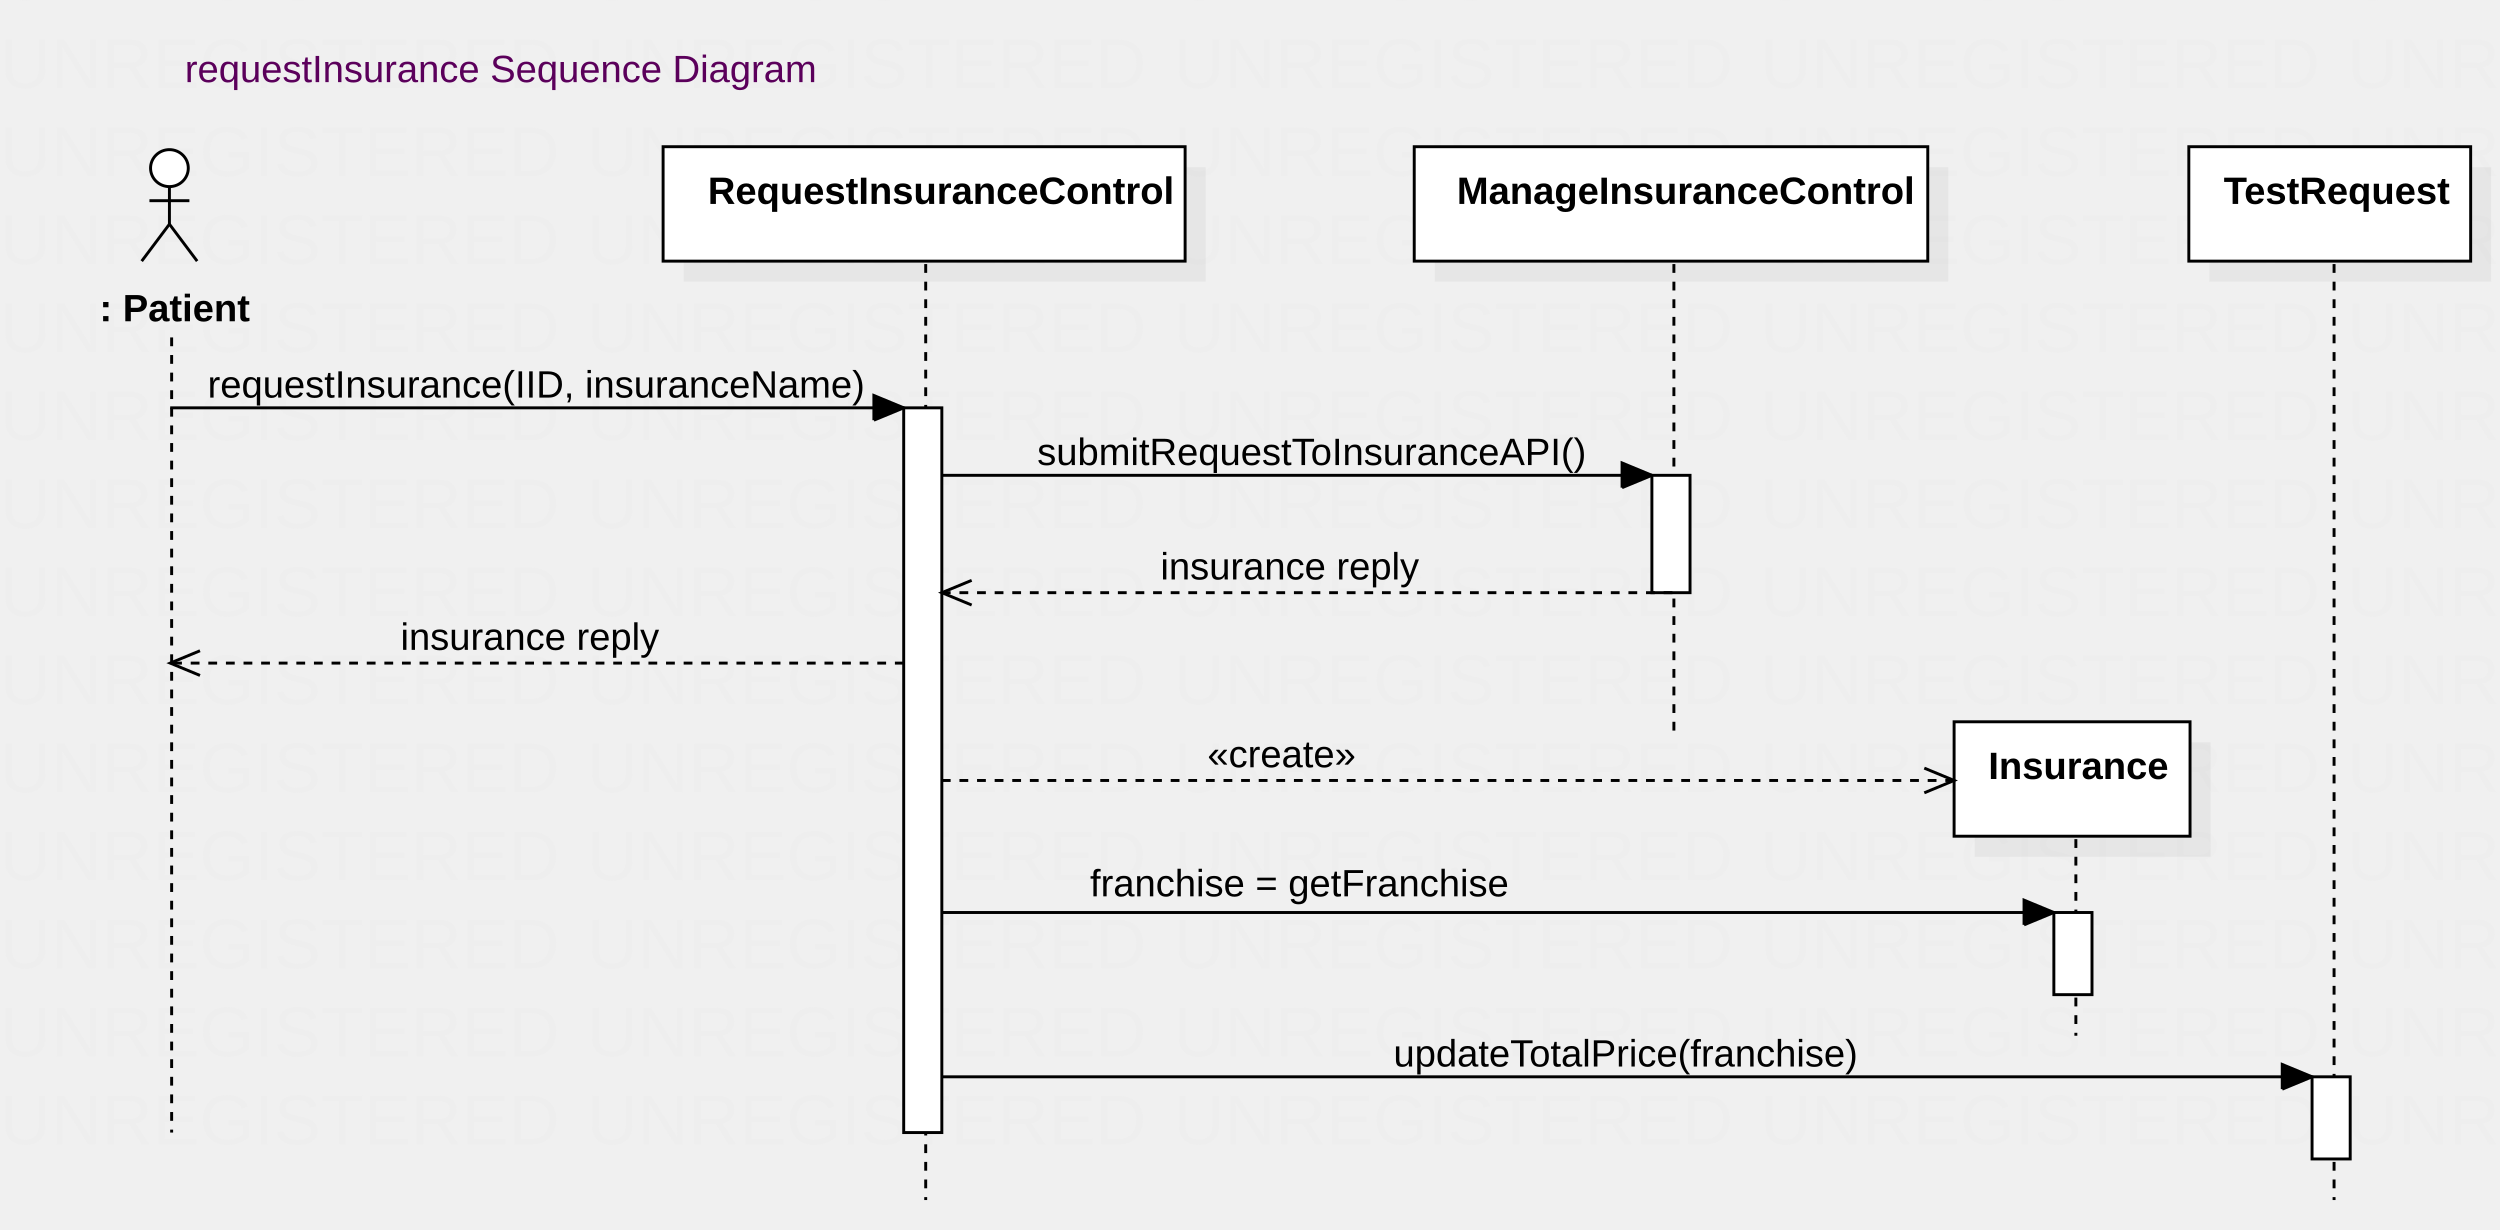
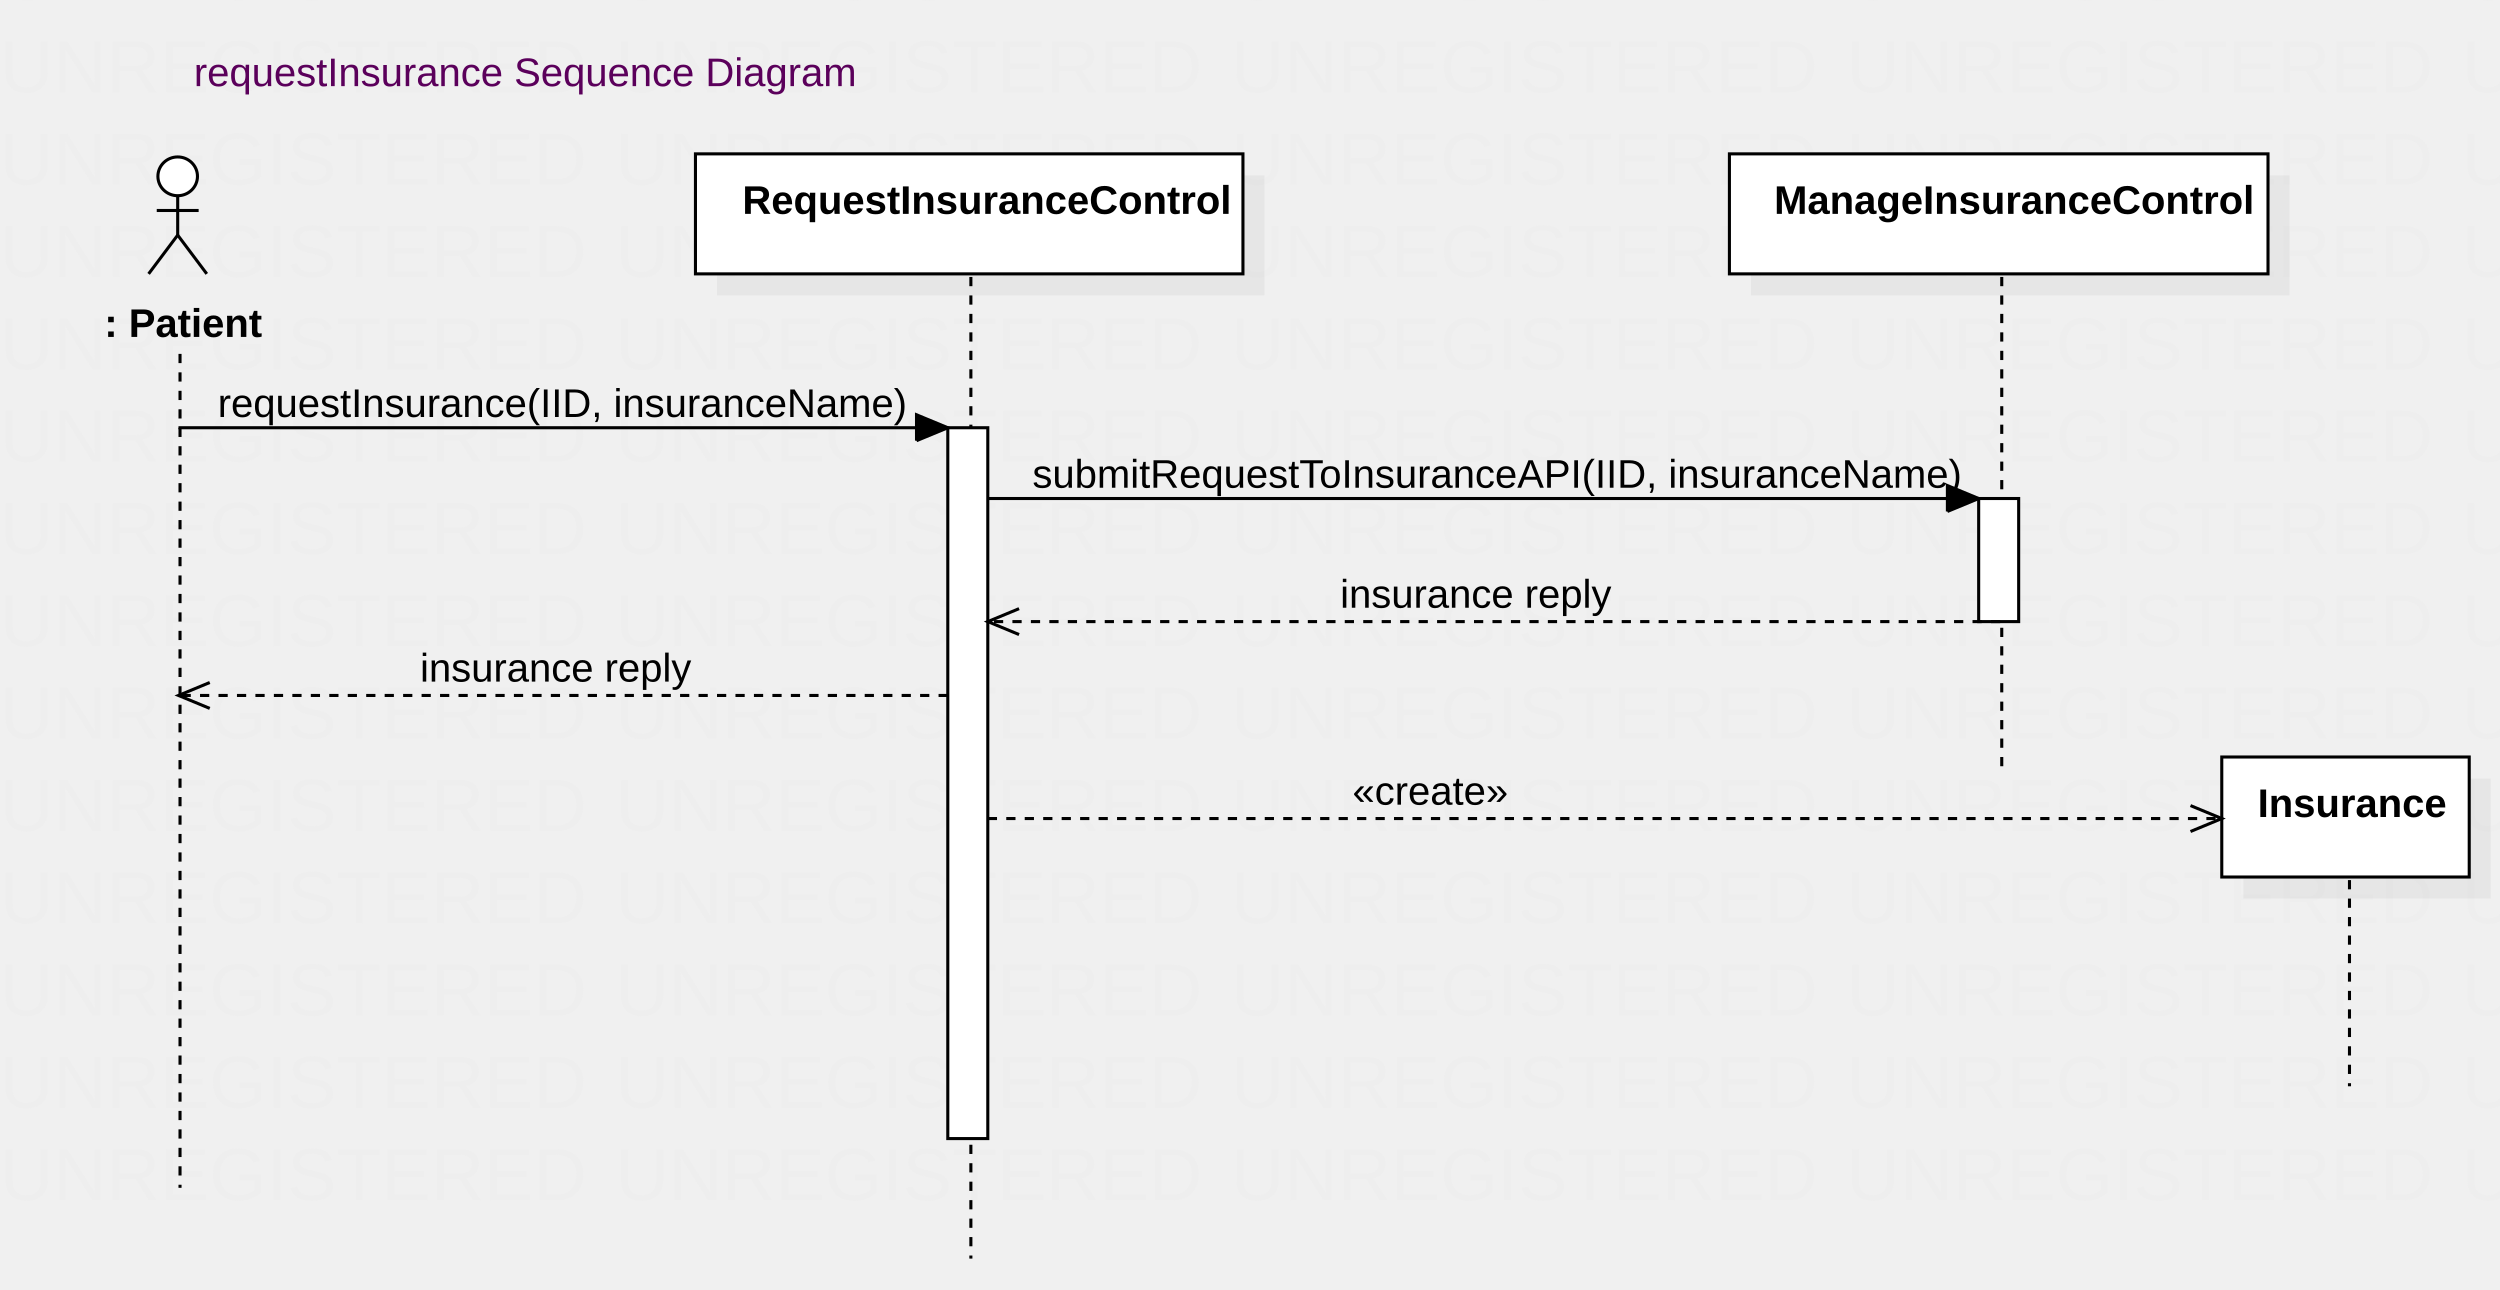
- <svg xmlns="http://www.w3.org/2000/svg" version="1.1" width="852.054" height="419">
+ <svg xmlns="http://www.w3.org/2000/svg" version="1.1" width="812.414" height="419">
  <defs />
  <g>
    <text fill="#eeeeee" stroke="none" font-family="Arial" font-size="24px" font-style="normal" font-weight="normal" text-decoration="none" x="0" y="0">UNREGISTERED</text>
    <text fill="#eeeeee" stroke="none" font-family="Arial" font-size="24px" font-style="normal" font-weight="normal" text-decoration="none" x="0" y="30">UNREGISTERED</text>
    <text fill="#eeeeee" stroke="none" font-family="Arial" font-size="24px" font-style="normal" font-weight="normal" text-decoration="none" x="0" y="60">UNREGISTERED</text>
    <text fill="#eeeeee" stroke="none" font-family="Arial" font-size="24px" font-style="normal" font-weight="normal" text-decoration="none" x="0" y="90">UNREGISTERED</text>
    <text fill="#eeeeee" stroke="none" font-family="Arial" font-size="24px" font-style="normal" font-weight="normal" text-decoration="none" x="0" y="120">UNREGISTERED</text>
    <text fill="#eeeeee" stroke="none" font-family="Arial" font-size="24px" font-style="normal" font-weight="normal" text-decoration="none" x="0" y="150">UNREGISTERED</text>
    <text fill="#eeeeee" stroke="none" font-family="Arial" font-size="24px" font-style="normal" font-weight="normal" text-decoration="none" x="0" y="180">UNREGISTERED</text>
    <text fill="#eeeeee" stroke="none" font-family="Arial" font-size="24px" font-style="normal" font-weight="normal" text-decoration="none" x="0" y="210">UNREGISTERED</text>
    <text fill="#eeeeee" stroke="none" font-family="Arial" font-size="24px" font-style="normal" font-weight="normal" text-decoration="none" x="0" y="240">UNREGISTERED</text>
    <text fill="#eeeeee" stroke="none" font-family="Arial" font-size="24px" font-style="normal" font-weight="normal" text-decoration="none" x="0" y="270">UNREGISTERED</text>
    <text fill="#eeeeee" stroke="none" font-family="Arial" font-size="24px" font-style="normal" font-weight="normal" text-decoration="none" x="0" y="300">UNREGISTERED</text>
    <text fill="#eeeeee" stroke="none" font-family="Arial" font-size="24px" font-style="normal" font-weight="normal" text-decoration="none" x="0" y="330">UNREGISTERED</text>
    <text fill="#eeeeee" stroke="none" font-family="Arial" font-size="24px" font-style="normal" font-weight="normal" text-decoration="none" x="0" y="360">UNREGISTERED</text>
    <text fill="#eeeeee" stroke="none" font-family="Arial" font-size="24px" font-style="normal" font-weight="normal" text-decoration="none" x="0" y="390">UNREGISTERED</text>
    <text fill="#eeeeee" stroke="none" font-family="Arial" font-size="24px" font-style="normal" font-weight="normal" text-decoration="none" x="200" y="0">UNREGISTERED</text>
    <text fill="#eeeeee" stroke="none" font-family="Arial" font-size="24px" font-style="normal" font-weight="normal" text-decoration="none" x="200" y="30">UNREGISTERED</text>
    <text fill="#eeeeee" stroke="none" font-family="Arial" font-size="24px" font-style="normal" font-weight="normal" text-decoration="none" x="200" y="60">UNREGISTERED</text>
    <text fill="#eeeeee" stroke="none" font-family="Arial" font-size="24px" font-style="normal" font-weight="normal" text-decoration="none" x="200" y="90">UNREGISTERED</text>
    <text fill="#eeeeee" stroke="none" font-family="Arial" font-size="24px" font-style="normal" font-weight="normal" text-decoration="none" x="200" y="120">UNREGISTERED</text>
    <text fill="#eeeeee" stroke="none" font-family="Arial" font-size="24px" font-style="normal" font-weight="normal" text-decoration="none" x="200" y="150">UNREGISTERED</text>
    <text fill="#eeeeee" stroke="none" font-family="Arial" font-size="24px" font-style="normal" font-weight="normal" text-decoration="none" x="200" y="180">UNREGISTERED</text>
    <text fill="#eeeeee" stroke="none" font-family="Arial" font-size="24px" font-style="normal" font-weight="normal" text-decoration="none" x="200" y="210">UNREGISTERED</text>
    <text fill="#eeeeee" stroke="none" font-family="Arial" font-size="24px" font-style="normal" font-weight="normal" text-decoration="none" x="200" y="240">UNREGISTERED</text>
    <text fill="#eeeeee" stroke="none" font-family="Arial" font-size="24px" font-style="normal" font-weight="normal" text-decoration="none" x="200" y="270">UNREGISTERED</text>
    <text fill="#eeeeee" stroke="none" font-family="Arial" font-size="24px" font-style="normal" font-weight="normal" text-decoration="none" x="200" y="300">UNREGISTERED</text>
    <text fill="#eeeeee" stroke="none" font-family="Arial" font-size="24px" font-style="normal" font-weight="normal" text-decoration="none" x="200" y="330">UNREGISTERED</text>
    <text fill="#eeeeee" stroke="none" font-family="Arial" font-size="24px" font-style="normal" font-weight="normal" text-decoration="none" x="200" y="360">UNREGISTERED</text>
    <text fill="#eeeeee" stroke="none" font-family="Arial" font-size="24px" font-style="normal" font-weight="normal" text-decoration="none" x="200" y="390">UNREGISTERED</text>
    <text fill="#eeeeee" stroke="none" font-family="Arial" font-size="24px" font-style="normal" font-weight="normal" text-decoration="none" x="400" y="0">UNREGISTERED</text>
    <text fill="#eeeeee" stroke="none" font-family="Arial" font-size="24px" font-style="normal" font-weight="normal" text-decoration="none" x="400" y="30">UNREGISTERED</text>
    <text fill="#eeeeee" stroke="none" font-family="Arial" font-size="24px" font-style="normal" font-weight="normal" text-decoration="none" x="400" y="60">UNREGISTERED</text>
    <text fill="#eeeeee" stroke="none" font-family="Arial" font-size="24px" font-style="normal" font-weight="normal" text-decoration="none" x="400" y="90">UNREGISTERED</text>
    <text fill="#eeeeee" stroke="none" font-family="Arial" font-size="24px" font-style="normal" font-weight="normal" text-decoration="none" x="400" y="120">UNREGISTERED</text>
    <text fill="#eeeeee" stroke="none" font-family="Arial" font-size="24px" font-style="normal" font-weight="normal" text-decoration="none" x="400" y="150">UNREGISTERED</text>
    <text fill="#eeeeee" stroke="none" font-family="Arial" font-size="24px" font-style="normal" font-weight="normal" text-decoration="none" x="400" y="180">UNREGISTERED</text>
    <text fill="#eeeeee" stroke="none" font-family="Arial" font-size="24px" font-style="normal" font-weight="normal" text-decoration="none" x="400" y="210">UNREGISTERED</text>
    <text fill="#eeeeee" stroke="none" font-family="Arial" font-size="24px" font-style="normal" font-weight="normal" text-decoration="none" x="400" y="240">UNREGISTERED</text>
    <text fill="#eeeeee" stroke="none" font-family="Arial" font-size="24px" font-style="normal" font-weight="normal" text-decoration="none" x="400" y="270">UNREGISTERED</text>
    <text fill="#eeeeee" stroke="none" font-family="Arial" font-size="24px" font-style="normal" font-weight="normal" text-decoration="none" x="400" y="300">UNREGISTERED</text>
    <text fill="#eeeeee" stroke="none" font-family="Arial" font-size="24px" font-style="normal" font-weight="normal" text-decoration="none" x="400" y="330">UNREGISTERED</text>
    <text fill="#eeeeee" stroke="none" font-family="Arial" font-size="24px" font-style="normal" font-weight="normal" text-decoration="none" x="400" y="360">UNREGISTERED</text>
    <text fill="#eeeeee" stroke="none" font-family="Arial" font-size="24px" font-style="normal" font-weight="normal" text-decoration="none" x="400" y="390">UNREGISTERED</text>
    <text fill="#eeeeee" stroke="none" font-family="Arial" font-size="24px" font-style="normal" font-weight="normal" text-decoration="none" x="600" y="0">UNREGISTERED</text>
    <text fill="#eeeeee" stroke="none" font-family="Arial" font-size="24px" font-style="normal" font-weight="normal" text-decoration="none" x="600" y="30">UNREGISTERED</text>
    <text fill="#eeeeee" stroke="none" font-family="Arial" font-size="24px" font-style="normal" font-weight="normal" text-decoration="none" x="600" y="60">UNREGISTERED</text>
    <text fill="#eeeeee" stroke="none" font-family="Arial" font-size="24px" font-style="normal" font-weight="normal" text-decoration="none" x="600" y="90">UNREGISTERED</text>
    <text fill="#eeeeee" stroke="none" font-family="Arial" font-size="24px" font-style="normal" font-weight="normal" text-decoration="none" x="600" y="120">UNREGISTERED</text>
    <text fill="#eeeeee" stroke="none" font-family="Arial" font-size="24px" font-style="normal" font-weight="normal" text-decoration="none" x="600" y="150">UNREGISTERED</text>
    <text fill="#eeeeee" stroke="none" font-family="Arial" font-size="24px" font-style="normal" font-weight="normal" text-decoration="none" x="600" y="180">UNREGISTERED</text>
    <text fill="#eeeeee" stroke="none" font-family="Arial" font-size="24px" font-style="normal" font-weight="normal" text-decoration="none" x="600" y="210">UNREGISTERED</text>
    <text fill="#eeeeee" stroke="none" font-family="Arial" font-size="24px" font-style="normal" font-weight="normal" text-decoration="none" x="600" y="240">UNREGISTERED</text>
    <text fill="#eeeeee" stroke="none" font-family="Arial" font-size="24px" font-style="normal" font-weight="normal" text-decoration="none" x="600" y="270">UNREGISTERED</text>
    <text fill="#eeeeee" stroke="none" font-family="Arial" font-size="24px" font-style="normal" font-weight="normal" text-decoration="none" x="600" y="300">UNREGISTERED</text>
    <text fill="#eeeeee" stroke="none" font-family="Arial" font-size="24px" font-style="normal" font-weight="normal" text-decoration="none" x="600" y="330">UNREGISTERED</text>
    <text fill="#eeeeee" stroke="none" font-family="Arial" font-size="24px" font-style="normal" font-weight="normal" text-decoration="none" x="600" y="360">UNREGISTERED</text>
    <text fill="#eeeeee" stroke="none" font-family="Arial" font-size="24px" font-style="normal" font-weight="normal" text-decoration="none" x="600" y="390">UNREGISTERED</text>
    <text fill="#eeeeee" stroke="none" font-family="Arial" font-size="24px" font-style="normal" font-weight="normal" text-decoration="none" x="800" y="0">UNREGISTERED</text>
    <text fill="#eeeeee" stroke="none" font-family="Arial" font-size="24px" font-style="normal" font-weight="normal" text-decoration="none" x="800" y="30">UNREGISTERED</text>
    <text fill="#eeeeee" stroke="none" font-family="Arial" font-size="24px" font-style="normal" font-weight="normal" text-decoration="none" x="800" y="60">UNREGISTERED</text>
    <text fill="#eeeeee" stroke="none" font-family="Arial" font-size="24px" font-style="normal" font-weight="normal" text-decoration="none" x="800" y="90">UNREGISTERED</text>
    <text fill="#eeeeee" stroke="none" font-family="Arial" font-size="24px" font-style="normal" font-weight="normal" text-decoration="none" x="800" y="120">UNREGISTERED</text>
    <text fill="#eeeeee" stroke="none" font-family="Arial" font-size="24px" font-style="normal" font-weight="normal" text-decoration="none" x="800" y="150">UNREGISTERED</text>
    <text fill="#eeeeee" stroke="none" font-family="Arial" font-size="24px" font-style="normal" font-weight="normal" text-decoration="none" x="800" y="180">UNREGISTERED</text>
    <text fill="#eeeeee" stroke="none" font-family="Arial" font-size="24px" font-style="normal" font-weight="normal" text-decoration="none" x="800" y="210">UNREGISTERED</text>
    <text fill="#eeeeee" stroke="none" font-family="Arial" font-size="24px" font-style="normal" font-weight="normal" text-decoration="none" x="800" y="240">UNREGISTERED</text>
    <text fill="#eeeeee" stroke="none" font-family="Arial" font-size="24px" font-style="normal" font-weight="normal" text-decoration="none" x="800" y="270">UNREGISTERED</text>
    <text fill="#eeeeee" stroke="none" font-family="Arial" font-size="24px" font-style="normal" font-weight="normal" text-decoration="none" x="800" y="300">UNREGISTERED</text>
    <text fill="#eeeeee" stroke="none" font-family="Arial" font-size="24px" font-style="normal" font-weight="normal" text-decoration="none" x="800" y="330">UNREGISTERED</text>
    <text fill="#eeeeee" stroke="none" font-family="Arial" font-size="24px" font-style="normal" font-weight="normal" text-decoration="none" x="800" y="360">UNREGISTERED</text>
    <text fill="#eeeeee" stroke="none" font-family="Arial" font-size="24px" font-style="normal" font-weight="normal" text-decoration="none" x="800" y="390">UNREGISTERED</text>
    <g transform="translate(-198,10) scale(1,1)">
      <path fill="#ffffff" stroke="none" d="M 249.314 47.3 C 249.314 43.821 252.193 41 255.743 41 C 259.294 41 262.172 43.821 262.172 47.3 C 262.172 50.779 259.294 53.6 255.743 53.6 C 252.193 53.6 249.314 50.779 249.314 47.3 Z" />
    </g>
    <g transform="translate(-198,10) scale(1,1)">
      <path fill="none" stroke="#000000" d="M 249.314 47.3 C 249.314 43.821 252.193 41 255.743 41 C 259.294 41 262.172 43.821 262.172 47.3 C 262.172 50.779 259.294 53.6 255.743 53.6 C 252.193 53.6 249.314 50.779 249.314 47.3 Z" stroke-miterlimit="10" />
    </g>
    <g transform="translate(-198,10) scale(1,1)">
      <path fill="none" stroke="#000000" d="M 255.743 53.6 L 255.743 66.4" stroke-miterlimit="10" />
    </g>
    <g transform="translate(-198,10) scale(1,1)">
      <path fill="none" stroke="#000000" d="M 248.936 58.4 L 262.551 58.4" stroke-miterlimit="10" />
    </g>
    <g transform="translate(-198,10) scale(1,1)">
      <path fill="none" stroke="#000000" d="M 255.743 66.4 L 246.289 79" stroke-miterlimit="10" />
    </g>
    <g transform="translate(-198,10) scale(1,1)">
      <path fill="none" stroke="#000000" d="M 255.743 66.4 L 265.198 79" stroke-miterlimit="10" />
    </g>
    <g transform="translate(-198,10) scale(1,1)">
      <g>
        <path fill="none" stroke="none" />
        <text fill="#000000" stroke="none" font-family="Arial" font-size="13px" font-style="normal" font-weight="bold" text-decoration="none" x="231.895" y="99.5">: Patient</text>
      </g>
    </g>
    <g transform="translate(-198,10) scale(1,1)">
      <path fill="none" stroke="#000000" d="M 256.5 105 L 256.5 376" stroke-miterlimit="10" stroke-dasharray="3" />
    </g>
    <g transform="translate(-198,10) scale(1,1)">
      <rect fill="#C0C0C0" stroke="none" x="431" y="47" width="177.914" height="39" opacity="0.2" />
    </g>
    <g transform="translate(-198,10) scale(1,1)">
      <rect fill="#ffffff" stroke="none" x="424" y="40" width="177.914" height="39" />
    </g>
    <g transform="translate(-198,10) scale(1,1)">
      <path fill="none" stroke="#000000" d="M 424 40 L 601.914 40 L 601.914 79 L 424 79 L 424 40 Z Z" stroke-miterlimit="10" />
    </g>
    <g transform="translate(-198,10) scale(1,1)">
      <g>
        <path fill="none" stroke="none" />
        <text fill="#000000" stroke="none" font-family="Arial" font-size="13px" font-style="normal" font-weight="bold" text-decoration="none" x="439.248" y="59.5">RequestInsuranceControl</text>
      </g>
    </g>
    <g transform="translate(-198,10) scale(1,1)">
      <path fill="none" stroke="#000000" d="M 513.5 80 L 513.5 399" stroke-miterlimit="10" stroke-dasharray="3" />
    </g>
    <g transform="translate(-198,10) scale(1,1)">
-       <rect fill="#C0C0C0" stroke="none" x="687" y="47" width="175.025" height="39" opacity="0.2" />
-     </g>
-     <g transform="translate(-198,10) scale(1,1)">
-       <rect fill="#ffffff" stroke="none" x="680" y="40" width="175.025" height="39" />
-     </g>
-     <g transform="translate(-198,10) scale(1,1)">
-       <path fill="none" stroke="#000000" d="M 680 40 L 855.025 40 L 855.025 79 L 680 79 L 680 40 Z Z" stroke-miterlimit="10" />
-     </g>
-     <g transform="translate(-198,10) scale(1,1)">
-       <g>
-         <path fill="none" stroke="none" />
-         <text fill="#000000" stroke="none" font-family="Arial" font-size="13px" font-style="normal" font-weight="bold" text-decoration="none" x="694.524" y="59.5">ManageInsuranceControl</text>
-       </g>
-     </g>
-     <g transform="translate(-198,10) scale(1,1)">
-       <path fill="none" stroke="#000000" d="M 768.5 80 L 768.5 240" stroke-miterlimit="10" stroke-dasharray="3" />
-     </g>
-     <g transform="translate(-198,10) scale(1,1)">
-       <rect fill="#C0C0C0" stroke="none" x="871" y="243" width="80.414" height="39" opacity="0.2" />
-     </g>
-     <g transform="translate(-198,10) scale(1,1)">
-       <rect fill="#ffffff" stroke="none" x="864" y="236" width="80.414" height="39" />
-     </g>
-     <g transform="translate(-198,10) scale(1,1)">
-       <path fill="none" stroke="#000000" d="M 864 236 L 944.414 236 L 944.414 275 L 864 275 L 864 236 Z Z" stroke-miterlimit="10" />
-     </g>
-     <g transform="translate(-198,10) scale(1,1)">
-       <g>
-         <path fill="none" stroke="none" />
-         <text fill="#000000" stroke="none" font-family="Arial" font-size="13px" font-style="normal" font-weight="bold" text-decoration="none" x="875.661" y="255.5">Insurance</text>
-       </g>
-     </g>
-     <g transform="translate(-198,10) scale(1,1)">
-       <path fill="none" stroke="#000000" d="M 905.5 276 L 905.5 343" stroke-miterlimit="10" stroke-dasharray="3" />
+       <rect fill="#C0C0C0" stroke="none" x="767" y="47" width="175.025" height="39" opacity="0.2" />
+     </g>
+     <g transform="translate(-198,10) scale(1,1)">
+       <rect fill="#ffffff" stroke="none" x="760" y="40" width="175.025" height="39" />
+     </g>
+     <g transform="translate(-198,10) scale(1,1)">
+       <path fill="none" stroke="#000000" d="M 760 40 L 935.025 40 L 935.025 79 L 760 79 L 760 40 Z Z" stroke-miterlimit="10" />
+     </g>
+     <g transform="translate(-198,10) scale(1,1)">
+       <g>
+         <path fill="none" stroke="none" />
+         <text fill="#000000" stroke="none" font-family="Arial" font-size="13px" font-style="normal" font-weight="bold" text-decoration="none" x="774.524" y="59.5">ManageInsuranceControl</text>
+       </g>
+     </g>
+     <g transform="translate(-198,10) scale(1,1)">
+       <path fill="none" stroke="#000000" d="M 848.5 80 L 848.5 240" stroke-miterlimit="10" stroke-dasharray="3" />
+     </g>
+     <g transform="translate(-198,10) scale(1,1)">
+       <rect fill="#C0C0C0" stroke="none" x="927" y="243" width="80.414" height="39" opacity="0.2" />
+     </g>
+     <g transform="translate(-198,10) scale(1,1)">
+       <rect fill="#ffffff" stroke="none" x="920" y="236" width="80.414" height="39" />
+     </g>
+     <g transform="translate(-198,10) scale(1,1)">
+       <path fill="none" stroke="#000000" d="M 920 236 L 1000.414 236 L 1000.414 275 L 920 275 L 920 236 Z Z" stroke-miterlimit="10" />
+     </g>
+     <g transform="translate(-198,10) scale(1,1)">
+       <g>
+         <path fill="none" stroke="none" />
+         <text fill="#000000" stroke="none" font-family="Arial" font-size="13px" font-style="normal" font-weight="bold" text-decoration="none" x="931.661" y="255.5">Insurance</text>
+       </g>
+     </g>
+     <g transform="translate(-198,10) scale(1,1)">
+       <path fill="none" stroke="#000000" d="M 961.5 276 L 961.5 343" stroke-miterlimit="10" stroke-dasharray="3" />
    </g>
    <g transform="translate(-198,10) scale(1,1)">
      <g>
        <path fill="none" stroke="none" />
        <text fill="#5b005b" stroke="none" font-family="Arial" font-size="13px" font-style="normal" font-weight="normal" text-decoration="none" x="261" y="18">requestInsurance Sequence Diagram</text>
      </g>
    </g>
    <g transform="translate(-198,10) scale(1,1)">
-       <rect fill="#C0C0C0" stroke="none" x="951" y="47" width="96.054" height="39" opacity="0.2" />
-     </g>
-     <g transform="translate(-198,10) scale(1,1)">
-       <rect fill="#ffffff" stroke="none" x="944" y="40" width="96.054" height="39" />
-     </g>
-     <g transform="translate(-198,10) scale(1,1)">
-       <path fill="none" stroke="#000000" d="M 944 40 L 1040.054 40 L 1040.054 79 L 944 79 L 944 40 Z Z" stroke-miterlimit="10" />
-     </g>
-     <g transform="translate(-198,10) scale(1,1)">
-       <g>
-         <path fill="none" stroke="none" />
-         <text fill="#000000" stroke="none" font-family="Arial" font-size="13px" font-style="normal" font-weight="bold" text-decoration="none" x="955.896" y="59.5">TestRequest</text>
-       </g>
-     </g>
-     <g transform="translate(-198,10) scale(1,1)">
-       <path fill="none" stroke="#000000" d="M 993.5 80 L 993.5 399" stroke-miterlimit="10" stroke-dasharray="3" />
-     </g>
-     <g transform="translate(-198,10) scale(1,1)">
      <path fill="none" stroke="#000000" d="M 256 129 L 506 129" stroke-miterlimit="10" />
    </g>
    <g transform="translate(-198,10) scale(1,1)">
      <path fill="#000000" stroke="none" d="M 495.837 133.21 L 506 129 L 495.837 124.79" />
    </g>
    <g transform="translate(-198,10) scale(1,1)">
      <path fill="none" stroke="#000000" d="M 495.837 133.21 L 506 129 L 495.837 124.79 L 495.837 133.21" stroke-miterlimit="10" />
    </g>
    <g transform="translate(-198,10) scale(1,1)">
      <g>
        <path fill="none" stroke="none" />
        <text fill="#000000" stroke="none" font-family="Arial" font-size="13px" font-style="normal" font-weight="normal" text-decoration="none" x="268.75" y="125.5">requestInsurance(IID, insuranceName)</text>
      </g>
    </g>
    <g transform="translate(-198,10) scale(1,1)">
-       <rect fill="#ffffff" stroke="none" x="506" y="129" width="13" height="247" />
-     </g>
-     <g transform="translate(-198,10) scale(1,1)">
-       <path fill="none" stroke="#000000" d="M 506 129 L 519 129 L 519 376 L 506 376 L 506 129 Z Z" stroke-miterlimit="10" />
-     </g>
-     <g transform="translate(-198,10) scale(1,1)">
-       <path fill="none" stroke="#000000" d="M 519 152 L 761 152" stroke-miterlimit="10" />
-     </g>
-     <g transform="translate(-198,10) scale(1,1)">
-       <path fill="#000000" stroke="none" d="M 750.837 156.21 L 761 152 L 750.837 147.79" />
-     </g>
-     <g transform="translate(-198,10) scale(1,1)">
-       <path fill="none" stroke="#000000" d="M 750.837 156.21 L 761 152 L 750.837 147.79 L 750.837 156.21" stroke-miterlimit="10" />
-     </g>
-     <g transform="translate(-198,10) scale(1,1)">
-       <g>
-         <path fill="none" stroke="none" />
-         <text fill="#000000" stroke="none" font-family="Arial" font-size="13px" font-style="normal" font-weight="normal" text-decoration="none" x="551.5" y="148.5">submitRequestToInsuranceAPI()</text>
-       </g>
-     </g>
-     <g transform="translate(-198,10) scale(1,1)">
-       <rect fill="#ffffff" stroke="none" x="761" y="152" width="13" height="40" />
-     </g>
-     <g transform="translate(-198,10) scale(1,1)">
-       <path fill="none" stroke="#000000" d="M 761 152 L 774 152 L 774 192 L 761 192 L 761 152 Z Z" stroke-miterlimit="10" />
-     </g>
-     <g transform="translate(-198,10) scale(1,1)">
-       <path fill="none" stroke="#000000" d="M 768 192 L 519 192" stroke-miterlimit="10" stroke-dasharray="3" />
+       <rect fill="#ffffff" stroke="none" x="506" y="129" width="13" height="231" />
+     </g>
+     <g transform="translate(-198,10) scale(1,1)">
+       <path fill="none" stroke="#000000" d="M 506 129 L 519 129 L 519 360 L 506 360 L 506 129 Z Z" stroke-miterlimit="10" />
+     </g>
+     <g transform="translate(-198,10) scale(1,1)">
+       <path fill="none" stroke="#000000" d="M 519 152 L 841 152" stroke-miterlimit="10" />
+     </g>
+     <g transform="translate(-198,10) scale(1,1)">
+       <path fill="#000000" stroke="none" d="M 830.837 156.21 L 841 152 L 830.837 147.79" />
+     </g>
+     <g transform="translate(-198,10) scale(1,1)">
+       <path fill="none" stroke="#000000" d="M 830.837 156.21 L 841 152 L 830.837 147.79 L 830.837 156.21" stroke-miterlimit="10" />
+     </g>
+     <g transform="translate(-198,10) scale(1,1)">
+       <g>
+         <path fill="none" stroke="none" />
+         <text fill="#000000" stroke="none" font-family="Arial" font-size="13px" font-style="normal" font-weight="normal" text-decoration="none" x="533.5" y="148.5">submitRequestToInsuranceAPI(IID, insuranceName)</text>
+       </g>
+     </g>
+     <g transform="translate(-198,10) scale(1,1)">
+       <rect fill="#ffffff" stroke="none" x="841" y="152" width="13" height="40" />
+     </g>
+     <g transform="translate(-198,10) scale(1,1)">
+       <path fill="none" stroke="#000000" d="M 841 152 L 854 152 L 854 192 L 841 192 L 841 152 Z Z" stroke-miterlimit="10" />
+     </g>
+     <g transform="translate(-198,10) scale(1,1)">
+       <path fill="none" stroke="#000000" d="M 848 192 L 519 192" stroke-miterlimit="10" stroke-dasharray="3" />
    </g>
    <g transform="translate(-198,10) scale(1,1)">
      <path fill="none" stroke="#000000" d="M 529.163 187.79 L 519 192 L 529.163 196.21" stroke-miterlimit="10" />
    </g>
    <g transform="translate(-198,10) scale(1,1)">
      <g>
        <path fill="none" stroke="none" />
-         <text fill="#000000" stroke="none" font-family="Arial" font-size="13px" font-style="normal" font-weight="normal" text-decoration="none" x="593.5" y="187.5">insurance reply</text>
+         <text fill="#000000" stroke="none" font-family="Arial" font-size="13px" font-style="normal" font-weight="normal" text-decoration="none" x="633.5" y="187.5">insurance reply</text>
      </g>
    </g>
    <g transform="translate(-198,10) scale(1,1)">
      <path fill="none" stroke="#000000" d="M 506 216 L 256 216" stroke-miterlimit="10" stroke-dasharray="3" />
    </g>
    <g transform="translate(-198,10) scale(1,1)">
      <path fill="none" stroke="#000000" d="M 266.163 211.79 L 256 216 L 266.163 220.21" stroke-miterlimit="10" />
    </g>
    <g transform="translate(-198,10) scale(1,1)">
      <g>
        <path fill="none" stroke="none" />
        <text fill="#000000" stroke="none" font-family="Arial" font-size="13px" font-style="normal" font-weight="normal" text-decoration="none" x="334.5" y="211.5">insurance reply</text>
      </g>
    </g>
    <g transform="translate(-198,10) scale(1,1)">
-       <path fill="none" stroke="#000000" d="M 519 256 L 864 256" stroke-miterlimit="10" stroke-dasharray="3" />
-     </g>
-     <g transform="translate(-198,10) scale(1,1)">
-       <path fill="none" stroke="#000000" d="M 853.837 260.21 L 864 256 L 853.837 251.79" stroke-miterlimit="10" />
-     </g>
-     <g transform="translate(-198,10) scale(1,1)">
-       <g>
-         <path fill="none" stroke="none" />
-         <text fill="#000000" stroke="none" font-family="Arial" font-size="13px" font-style="normal" font-weight="normal" text-decoration="none" x="609.5" y="251.5">«create»</text>
-       </g>
-     </g>
-     <g transform="translate(-198,10) scale(1,1)">
-       <path fill="none" stroke="#000000" d="M 519 301 L 898 301" stroke-miterlimit="10" />
-     </g>
-     <g transform="translate(-198,10) scale(1,1)">
-       <path fill="#000000" stroke="none" d="M 887.837 305.21 L 898 301 L 887.837 296.79" />
-     </g>
-     <g transform="translate(-198,10) scale(1,1)">
-       <path fill="none" stroke="#000000" d="M 887.837 305.21 L 898 301 L 887.837 296.79 L 887.837 305.21" stroke-miterlimit="10" />
-     </g>
-     <g transform="translate(-198,10) scale(1,1)">
-       <g>
-         <path fill="none" stroke="none" />
-         <text fill="#000000" stroke="none" font-family="Arial" font-size="13px" font-style="normal" font-weight="normal" text-decoration="none" x="569.5" y="295.5">franchise = getFranchise</text>
-       </g>
-     </g>
-     <g transform="translate(-198,10) scale(1,1)">
-       <rect fill="#ffffff" stroke="none" x="898" y="301" width="13" height="28" />
-     </g>
-     <g transform="translate(-198,10) scale(1,1)">
-       <path fill="none" stroke="#000000" d="M 898 301 L 911 301 L 911 329 L 898 329 L 898 301 Z Z" stroke-miterlimit="10" />
-     </g>
-     <g transform="translate(-198,10) scale(1,1)">
-       <path fill="none" stroke="#000000" d="M 519 357 L 986 357" stroke-miterlimit="10" />
-     </g>
-     <g transform="translate(-198,10) scale(1,1)">
-       <path fill="#000000" stroke="none" d="M 975.837 361.21 L 986 357 L 975.837 352.79" />
-     </g>
-     <g transform="translate(-198,10) scale(1,1)">
-       <path fill="none" stroke="#000000" d="M 975.837 361.21 L 986 357 L 975.837 352.79 L 975.837 361.21" stroke-miterlimit="10" />
-     </g>
-     <g transform="translate(-198,10) scale(1,1)">
-       <g>
-         <path fill="none" stroke="none" />
-         <text fill="#000000" stroke="none" font-family="Arial" font-size="13px" font-style="normal" font-weight="normal" text-decoration="none" x="672.924" y="353.5">updateTotalPrice(franchise)</text>
-       </g>
-     </g>
-     <g transform="translate(-198,10) scale(1,1)">
-       <rect fill="#ffffff" stroke="none" x="986" y="357" width="13" height="28" />
-     </g>
-     <g transform="translate(-198,10) scale(1,1)">
-       <path fill="none" stroke="#000000" d="M 986 357 L 999 357 L 999 385 L 986 385 L 986 357 Z Z" stroke-miterlimit="10" />
+       <path fill="none" stroke="#000000" d="M 519 256 L 920 256" stroke-miterlimit="10" stroke-dasharray="3" />
+     </g>
+     <g transform="translate(-198,10) scale(1,1)">
+       <path fill="none" stroke="#000000" d="M 909.837 260.21 L 920 256 L 909.837 251.79" stroke-miterlimit="10" />
+     </g>
+     <g transform="translate(-198,10) scale(1,1)">
+       <g>
+         <path fill="none" stroke="none" />
+         <text fill="#000000" stroke="none" font-family="Arial" font-size="13px" font-style="normal" font-weight="normal" text-decoration="none" x="637.5" y="251.5">«create»</text>
+       </g>
    </g>
  </g>
</svg>
